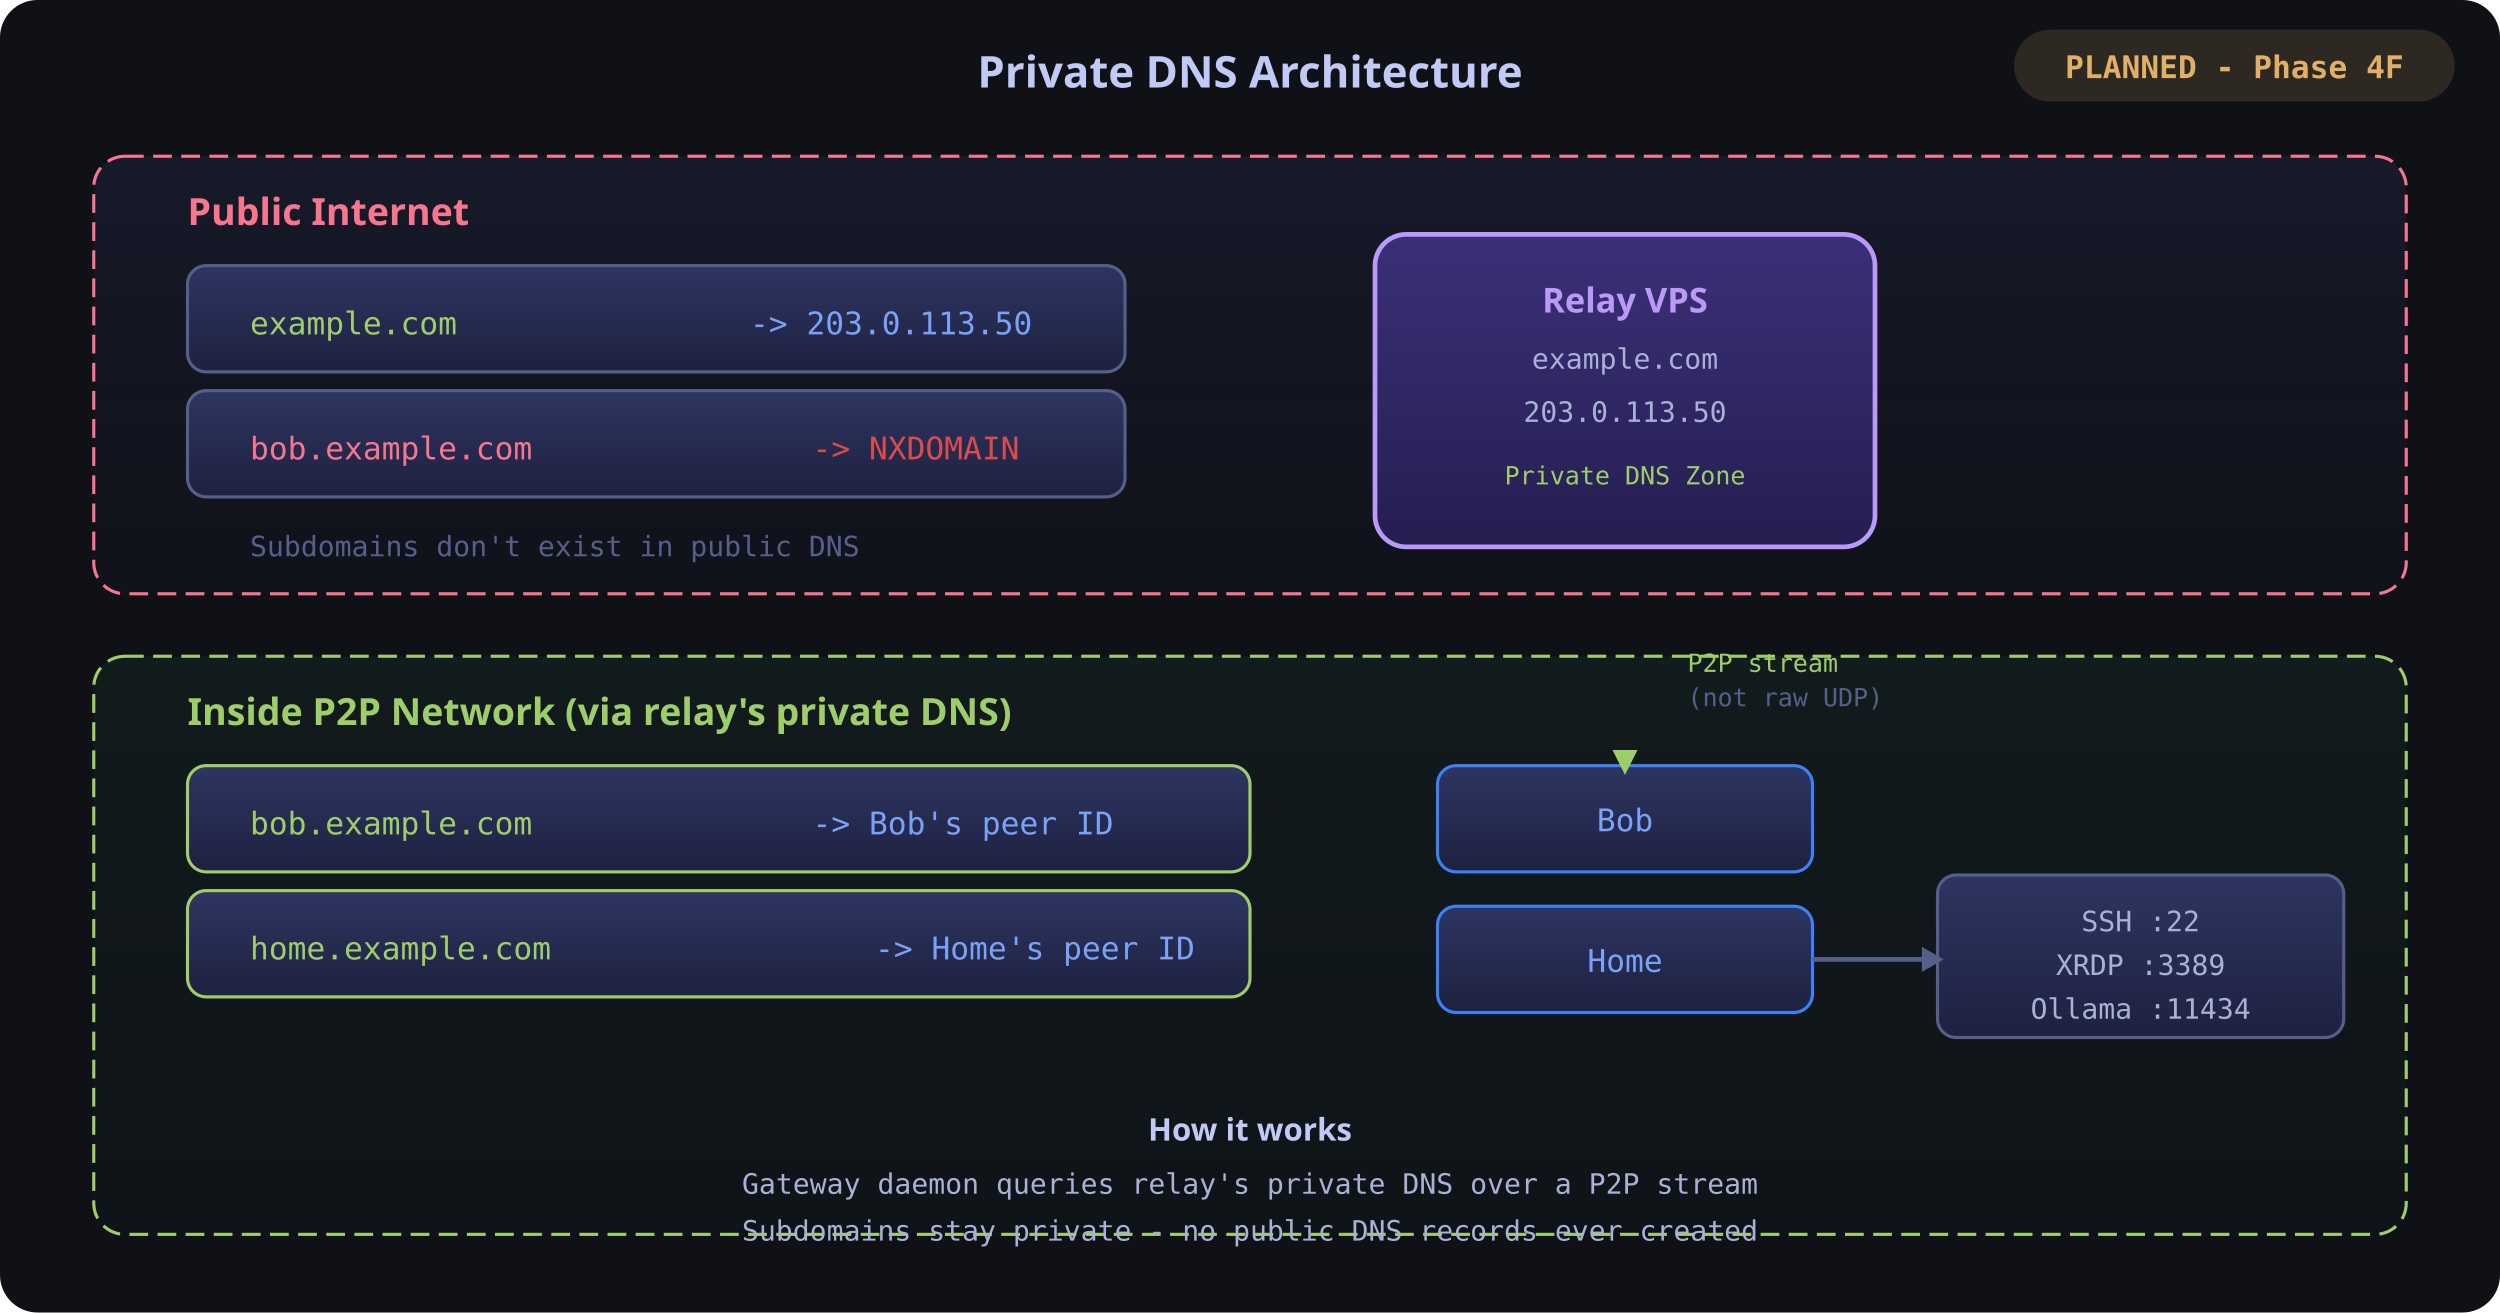
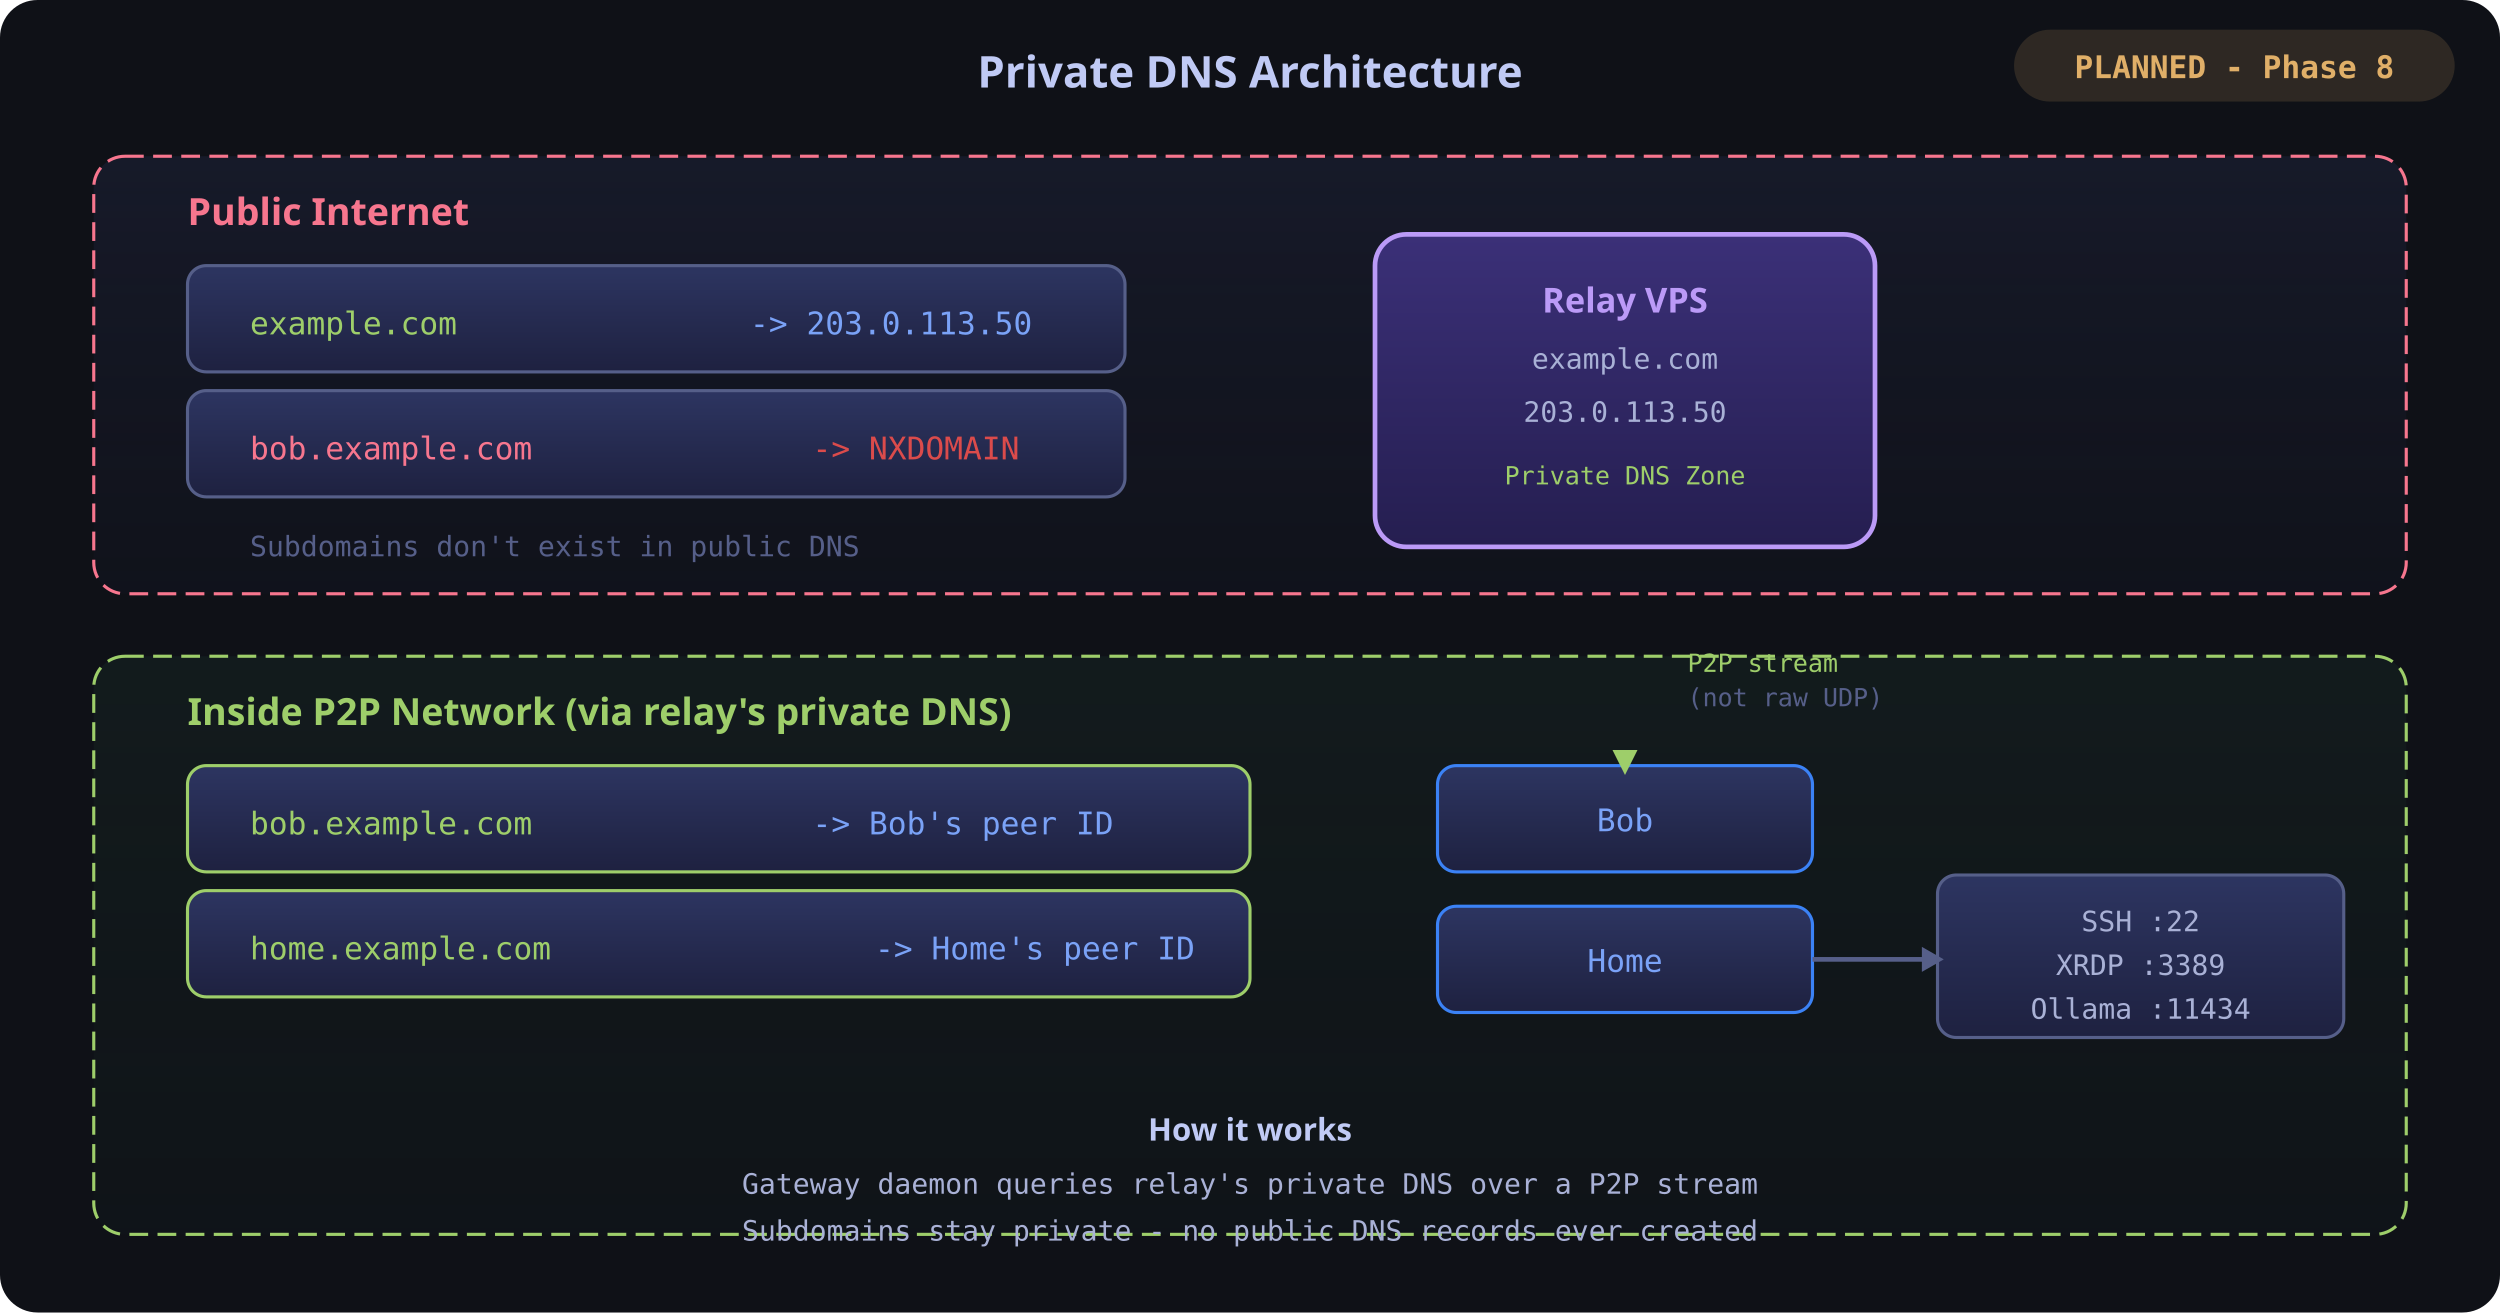
<svg xmlns="http://www.w3.org/2000/svg" viewBox="0 0 800 420" width="800" height="420">
  <defs>
    <linearGradient id="publicFill" x1="0%" y1="0%" x2="0%" y2="100%">
      <stop offset="0%" style="stop-color:#2d3561;stop-opacity:0.25" />
      <stop offset="100%" style="stop-color:#1e2140;stop-opacity:0.1" />
    </linearGradient>
    <linearGradient id="privateFill" x1="0%" y1="0%" x2="0%" y2="100%">
      <stop offset="0%" style="stop-color:#1e3a2f;stop-opacity:0.25" />
      <stop offset="100%" style="stop-color:#162c24;stop-opacity:0.1" />
    </linearGradient>
    <linearGradient id="relayGrad" x1="0%" y1="0%" x2="0%" y2="100%">
      <stop offset="0%" style="stop-color:#3b3078;stop-opacity:1" />
      <stop offset="100%" style="stop-color:#251e50;stop-opacity:1" />
    </linearGradient>
    <linearGradient id="nodeGrad" x1="0%" y1="0%" x2="0%" y2="100%">
      <stop offset="0%" style="stop-color:#2d3561;stop-opacity:1" />
      <stop offset="100%" style="stop-color:#1e2140;stop-opacity:1" />
    </linearGradient>
    <filter id="glow">
      <feGaussianBlur stdDeviation="2" result="coloredBlur" />
      <feMerge>
        <feMergeNode in="coloredBlur" />
        <feMergeNode in="SourceGraphic" />
      </feMerge>
    </filter>
  </defs>
  <rect width="800" height="420" rx="12" fill="#0f1117" />
  <text x="400" y="28" font-family="system-ui, sans-serif" font-size="14" fill="#c0caf5" text-anchor="middle" font-weight="600">Private DNS Architecture</text>
  <rect x="645" y="10" width="140" height="22" rx="11" fill="#e0af68" opacity="0.15" stroke="#e0af68" stroke-width="1" />
-   <text x="715" y="25" font-family="SF Mono, monospace" font-size="10" fill="#e0af68" text-anchor="middle" font-weight="600">PLANNED - Phase 4F</text>
+   <text x="715" y="25" font-family="SF Mono, monospace" font-size="10" fill="#e0af68" text-anchor="middle" font-weight="600">PLANNED - Phase 8</text>
  <rect x="30" y="50" width="740" height="140" rx="10" fill="url(#publicFill)" stroke="#f7768e" stroke-width="1" stroke-dasharray="6,3" />
  <text x="60" y="72" font-family="system-ui, sans-serif" font-size="12" fill="#f7768e" font-weight="600">Public Internet</text>
  <rect x="60" y="85" width="300" height="34" rx="6" fill="url(#nodeGrad)" stroke="#565f89" stroke-width="1" />
  <text x="80" y="107" font-family="SF Mono, monospace" font-size="10" fill="#9ece6a">example.com</text>
  <text x="240" y="107" font-family="SF Mono, monospace" font-size="10" fill="#7aa2f7">-&gt; 203.0.113.50</text>
  <rect x="60" y="125" width="300" height="34" rx="6" fill="url(#nodeGrad)" stroke="#565f89" stroke-width="1" />
  <text x="80" y="147" font-family="SF Mono, monospace" font-size="10" fill="#f7768e">bob.example.com</text>
  <text x="260" y="147" font-family="SF Mono, monospace" font-size="10" fill="#db4b4b">-&gt; NXDOMAIN</text>
  <rect x="60" y="165" width="300" height="18" rx="4" fill="none" />
  <text x="80" y="178" font-family="SF Mono, monospace" font-size="9" fill="#565f89">Subdomains don't exist in public DNS</text>
  <rect x="440" y="75" width="160" height="100" rx="10" fill="url(#relayGrad)" stroke="#bb9af7" stroke-width="1.5" />
  <text x="520" y="100" font-family="system-ui, sans-serif" font-size="11" fill="#bb9af7" text-anchor="middle" font-weight="600">Relay VPS</text>
  <text x="520" y="118" font-family="SF Mono, monospace" font-size="9" fill="#a9b1d6" text-anchor="middle">example.com</text>
  <text x="520" y="135" font-family="SF Mono, monospace" font-size="9" fill="#a9b1d6" text-anchor="middle">203.0.113.50</text>
  <text x="520" y="155" font-family="SF Mono, monospace" font-size="8" fill="#9ece6a" text-anchor="middle">Private DNS Zone</text>
  <rect x="30" y="210" width="740" height="185" rx="10" fill="url(#privateFill)" stroke="#9ece6a" stroke-width="1" stroke-dasharray="6,3" />
  <text x="60" y="232" font-family="system-ui, sans-serif" font-size="12" fill="#9ece6a" font-weight="600">Inside P2P Network (via relay's private DNS)</text>
  <rect x="60" y="245" width="340" height="34" rx="6" fill="url(#nodeGrad)" stroke="#9ece6a" stroke-width="1" />
  <text x="80" y="267" font-family="SF Mono, monospace" font-size="10" fill="#9ece6a">bob.example.com</text>
  <text x="260" y="267" font-family="SF Mono, monospace" font-size="10" fill="#7aa2f7">-&gt; Bob's peer ID</text>
  <rect x="60" y="285" width="340" height="34" rx="6" fill="url(#nodeGrad)" stroke="#9ece6a" stroke-width="1" />
  <text x="80" y="307" font-family="SF Mono, monospace" font-size="10" fill="#9ece6a">home.example.com</text>
  <text x="280" y="307" font-family="SF Mono, monospace" font-size="10" fill="#7aa2f7">-&gt; Home's peer ID</text>
  <rect x="460" y="245" width="120" height="34" rx="6" fill="url(#nodeGrad)" stroke="#3b82f6" stroke-width="1" />
  <text x="520" y="266" font-family="SF Mono, monospace" font-size="10" fill="#7aa2f7" text-anchor="middle">Bob</text>
  <rect x="460" y="290" width="120" height="34" rx="6" fill="url(#nodeGrad)" stroke="#3b82f6" stroke-width="1" />
  <text x="520" y="311" font-family="SF Mono, monospace" font-size="10" fill="#7aa2f7" text-anchor="middle">Home</text>
  <rect x="620" y="280" width="130" height="52" rx="6" fill="url(#nodeGrad)" stroke="#565f89" stroke-width="1" />
  <text x="685" y="298" font-family="SF Mono, monospace" font-size="9" fill="#a9b1d6" text-anchor="middle">SSH :22</text>
  <text x="685" y="312" font-family="SF Mono, monospace" font-size="9" fill="#a9b1d6" text-anchor="middle">XRDP :3389</text>
  <text x="685" y="326" font-family="SF Mono, monospace" font-size="9" fill="#a9b1d6" text-anchor="middle">Ollama :11434</text>
  <line x1="580" y1="307" x2="618" y2="307" stroke="#565f89" stroke-width="1.5" />
  <polygon points="615,303 615,311 622,307" fill="#565f89" />
  <line x1="520" y1="175" x2="520" y2="243" stroke="#9ece6a" stroke-width="2" filter="url(#glow)" />
  <polygon points="516,240 524,240 520,248" fill="#9ece6a" />
  <text x="540" y="215" font-family="SF Mono, monospace" font-size="8" fill="#9ece6a">P2P stream</text>
  <text x="540" y="226" font-family="SF Mono, monospace" font-size="8" fill="#565f89">(not raw UDP)</text>
  <text x="400" y="365" font-family="system-ui, sans-serif" font-size="10" fill="#c0caf5" text-anchor="middle" font-weight="600">How it works</text>
  <text x="400" y="382" font-family="SF Mono, monospace" font-size="9" fill="#a9b1d6" text-anchor="middle">Gateway daemon queries relay's private DNS over a P2P stream</text>
  <text x="400" y="397" font-family="SF Mono, monospace" font-size="9" fill="#a9b1d6" text-anchor="middle">Subdomains stay private - no public DNS records ever created</text>
</svg>
